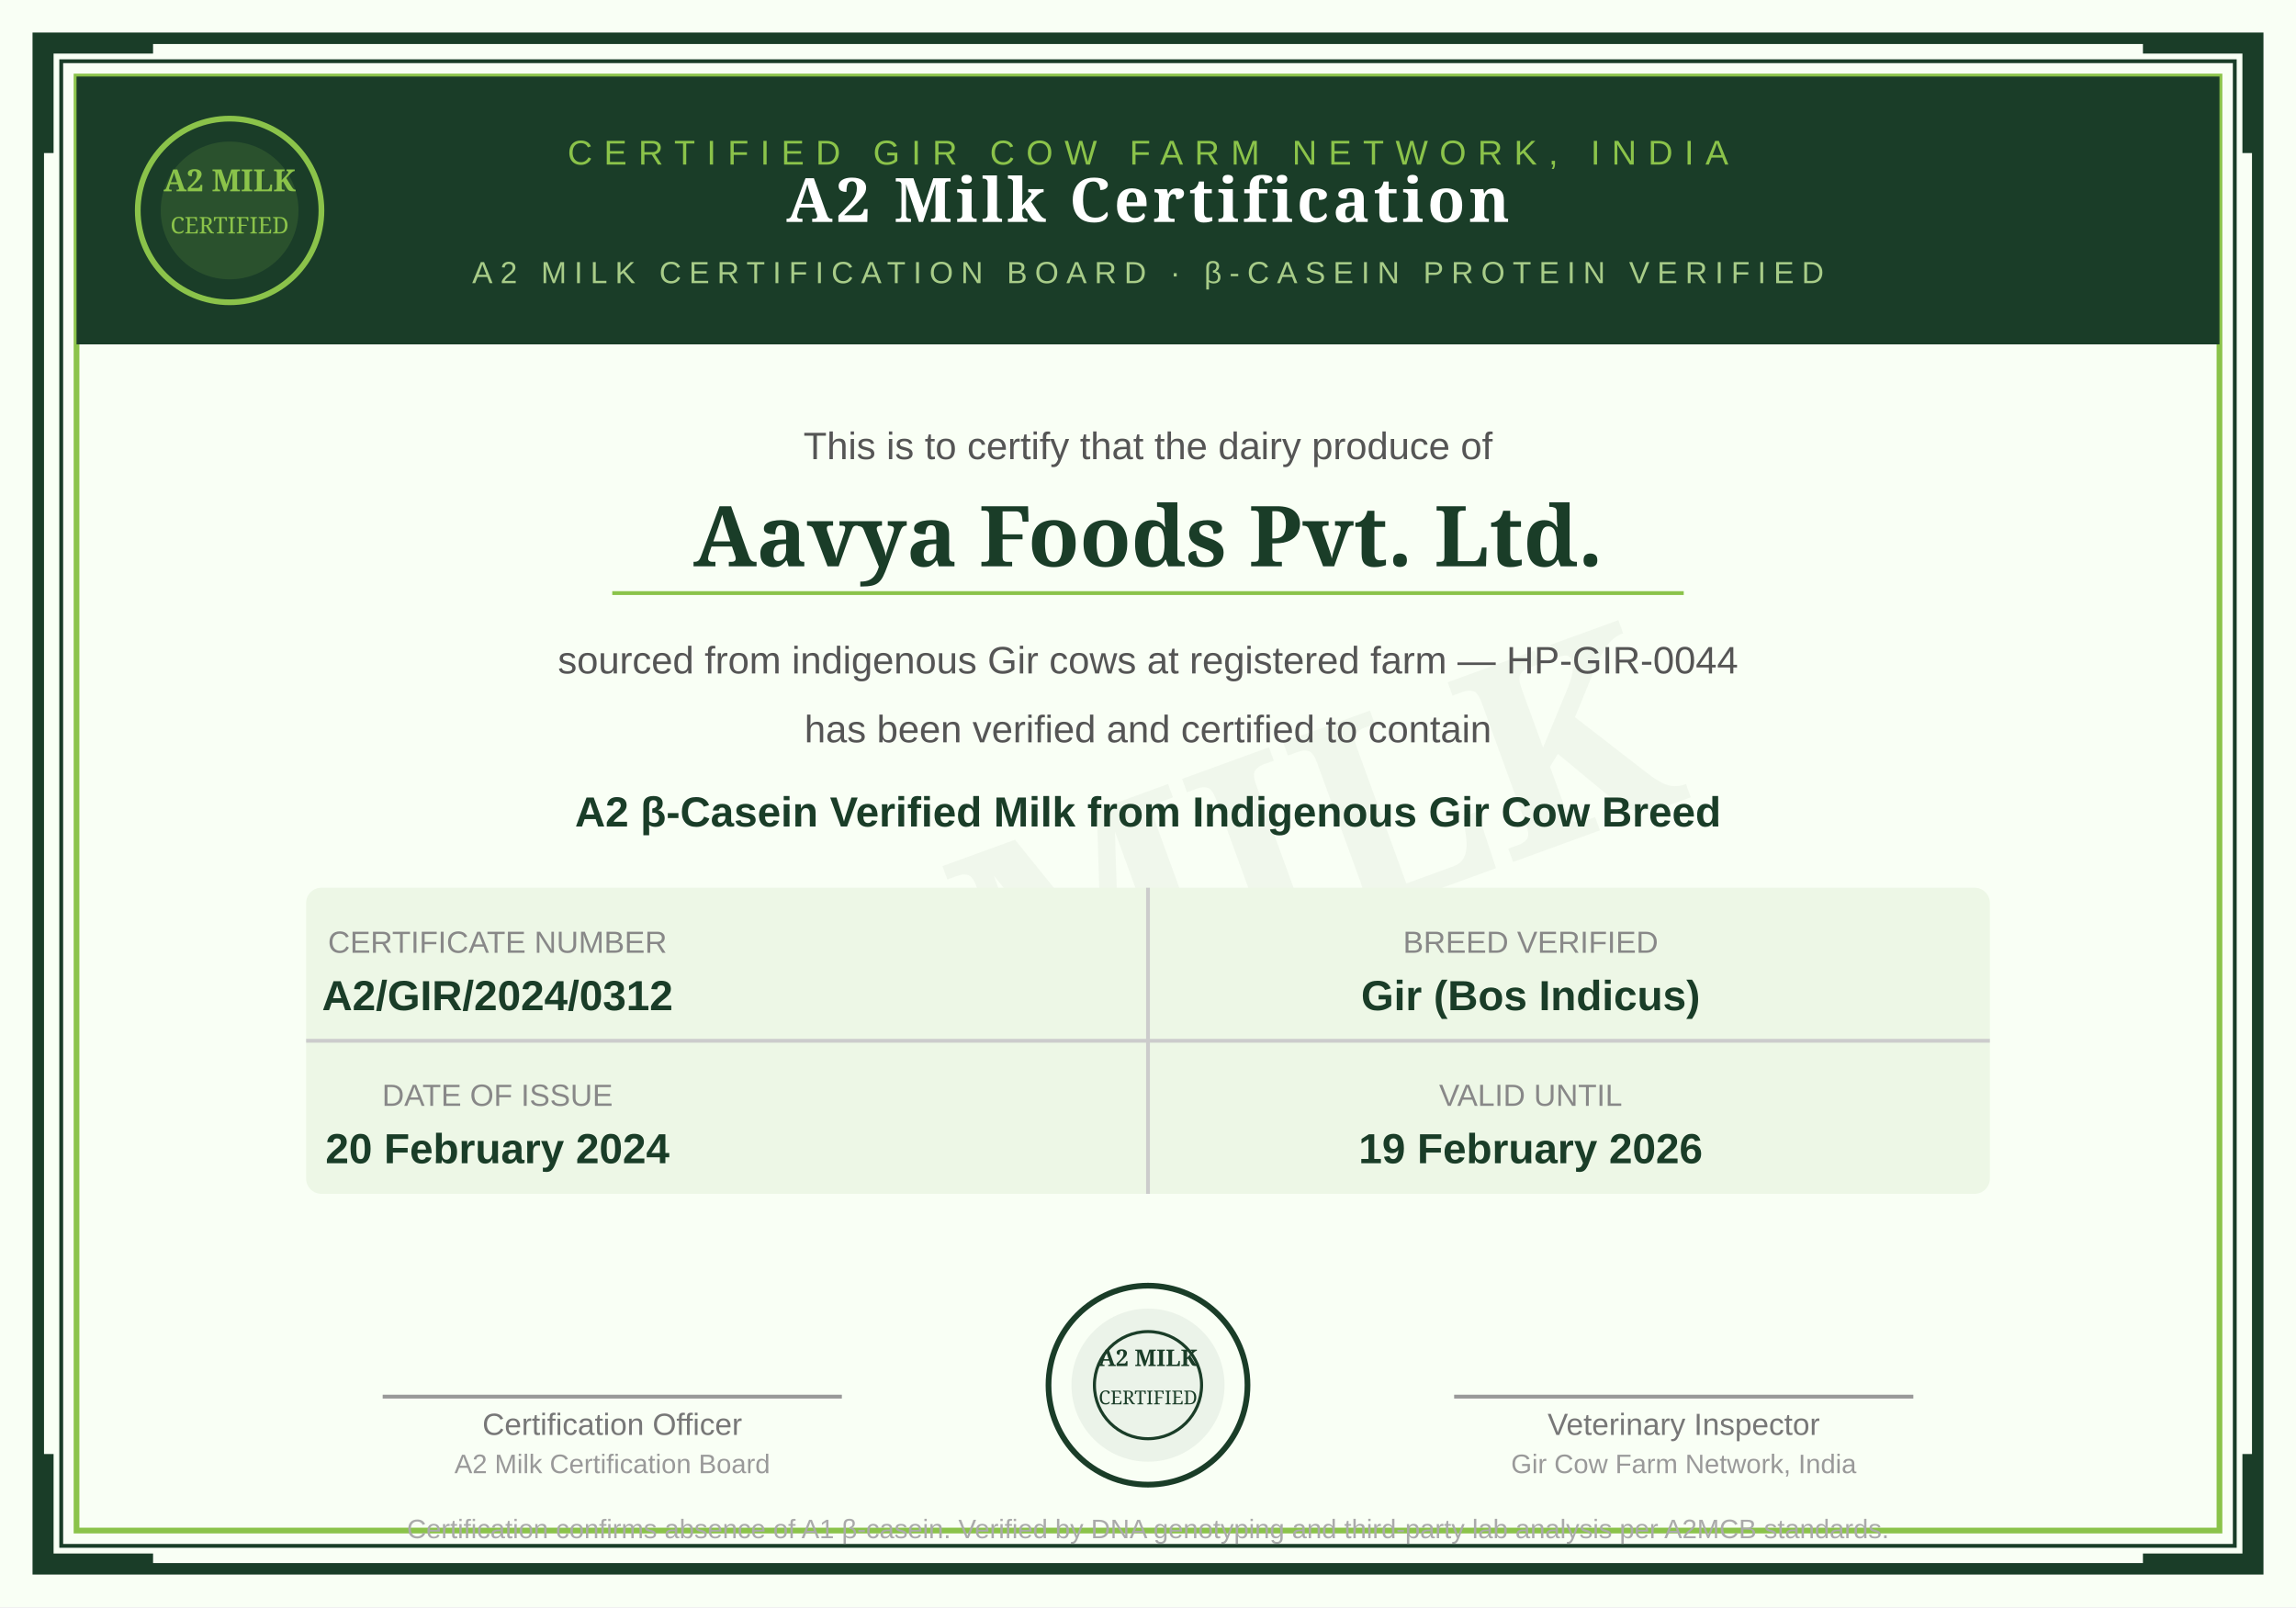
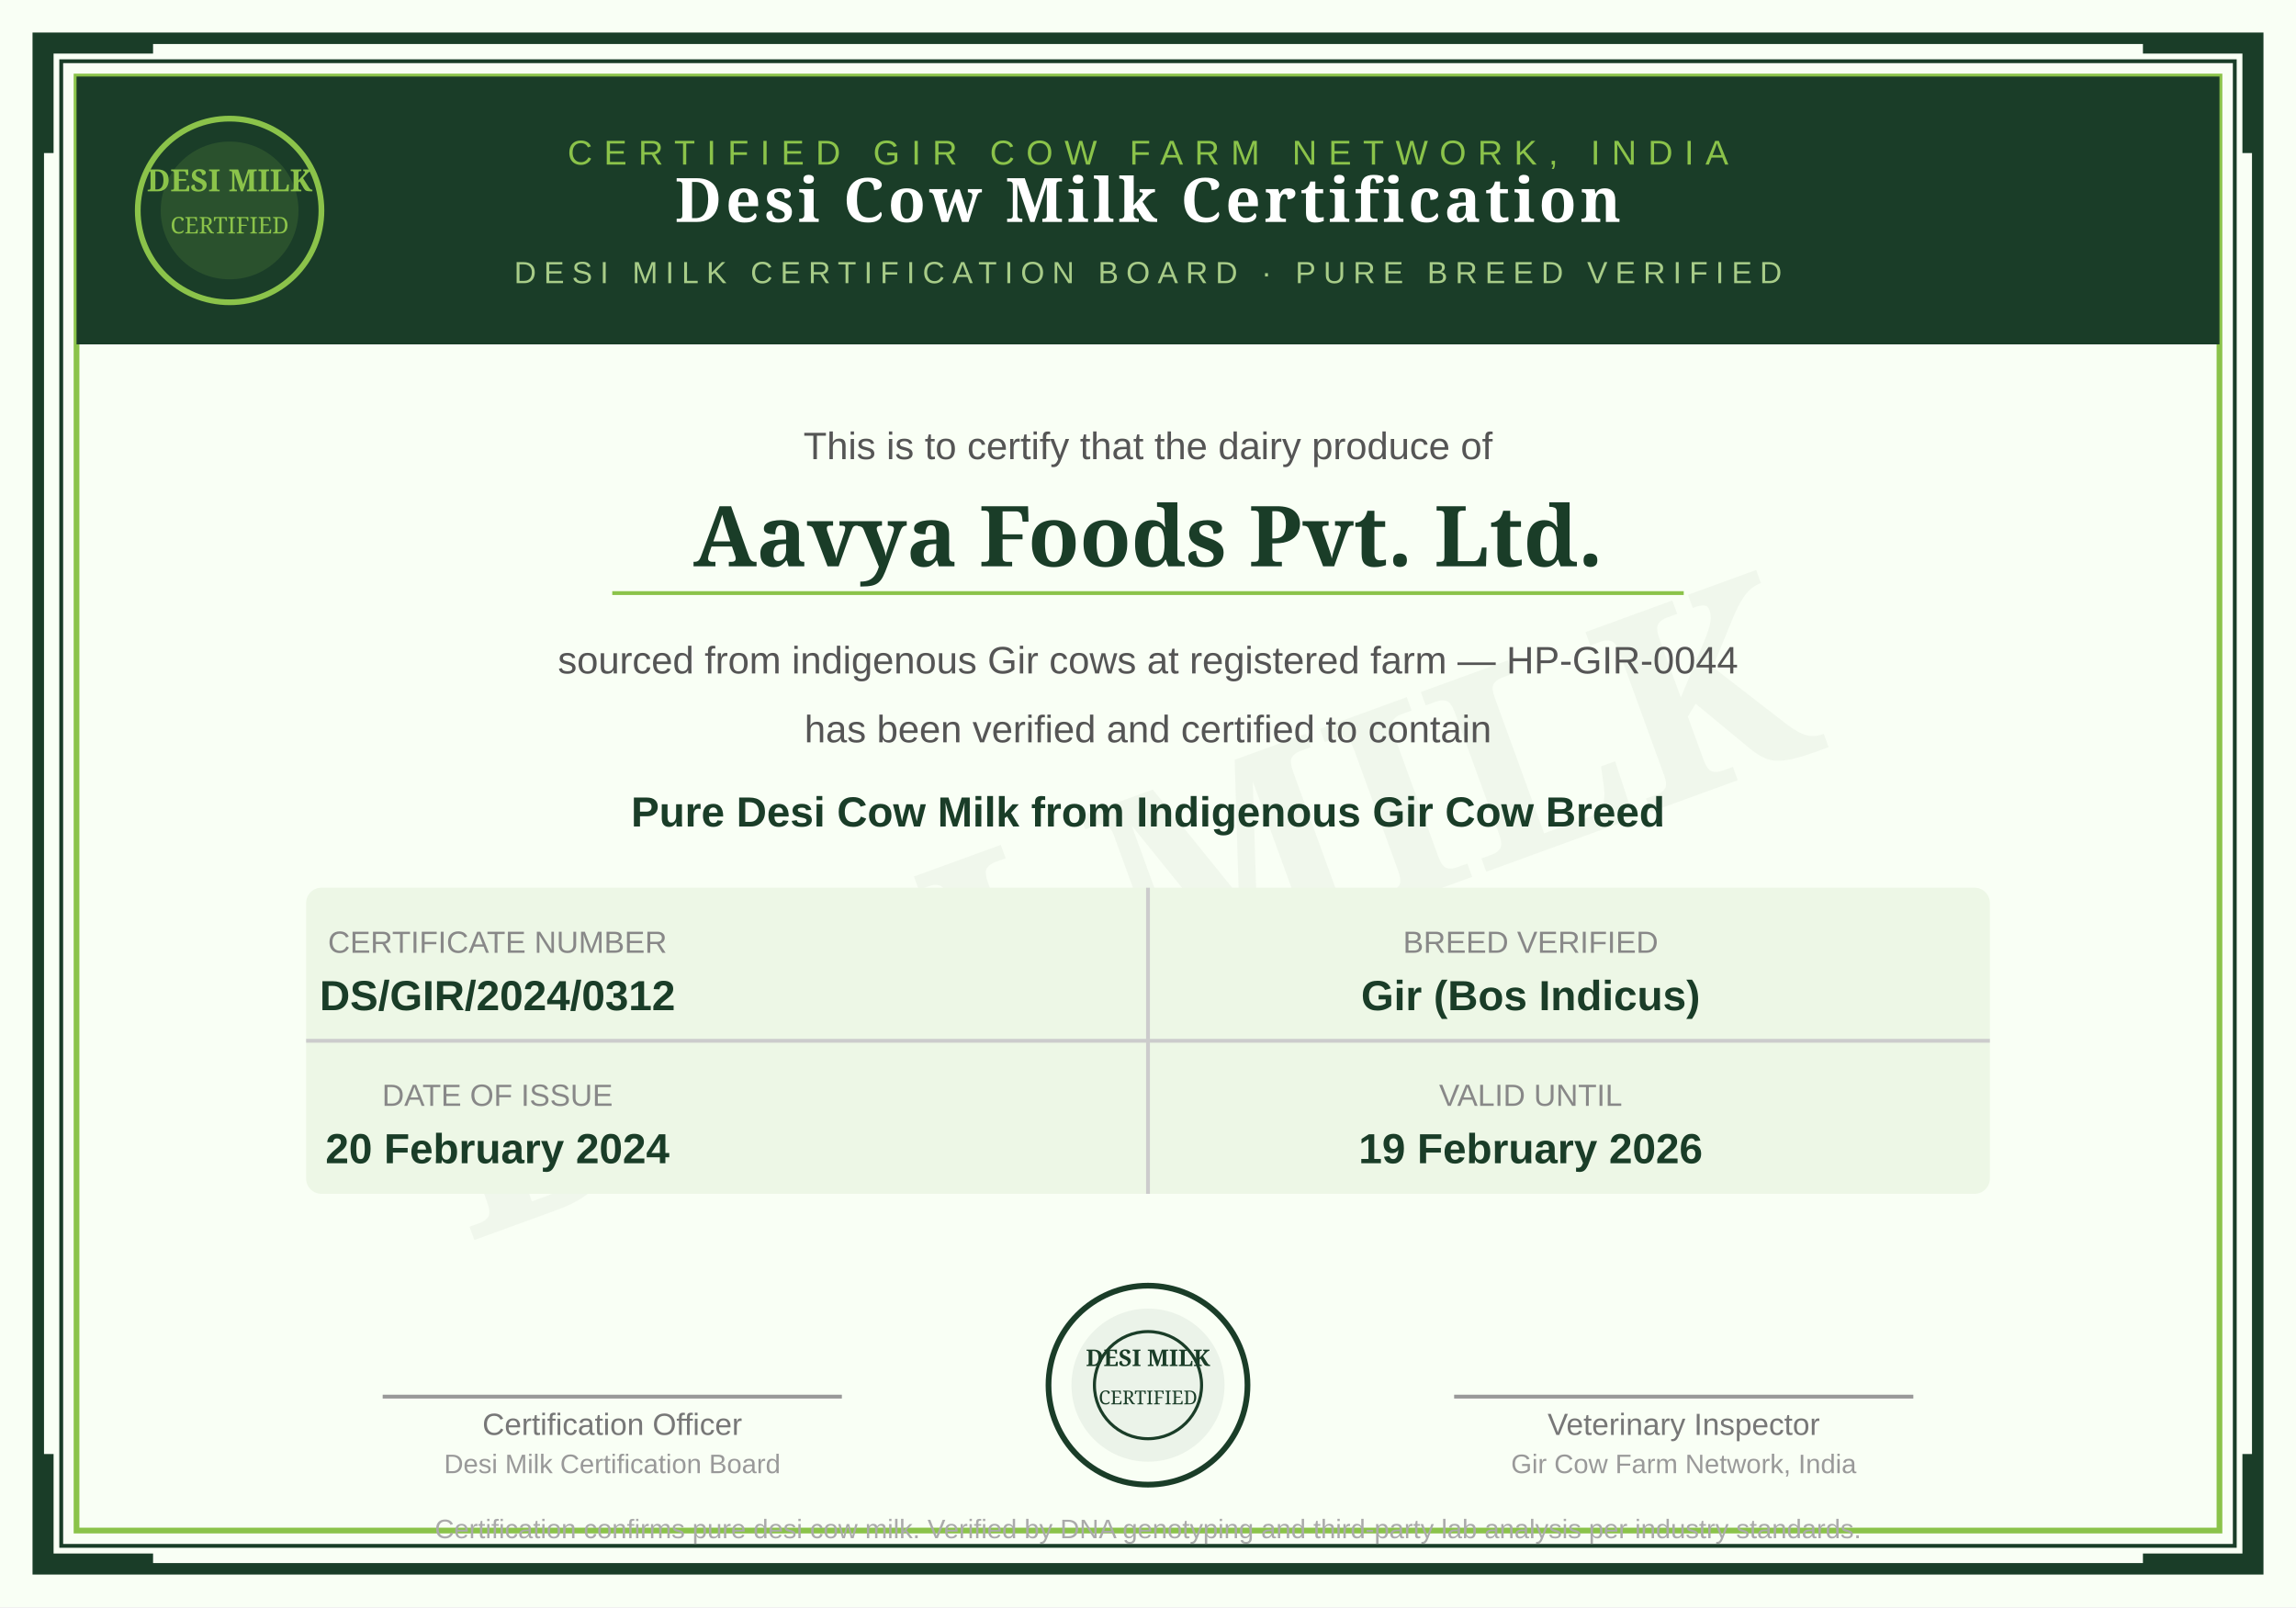
<svg xmlns="http://www.w3.org/2000/svg" viewBox="0 0 600 420" width="600" height="420" font-family="Georgia, serif">
  <rect width="600" height="420" fill="#F9FFF5" />
  <rect x="10" y="10" width="580" height="400" fill="none" stroke="#1a3d28" stroke-width="3" />
  <rect x="16" y="16" width="568" height="388" fill="none" stroke="#1a3d28" stroke-width="1" />
  <rect x="20" y="20" width="560" height="380" fill="none" stroke="#8bc34a" stroke-width="1.5" />
  <g fill="#1a3d28">
    <rect x="10" y="10" width="30" height="4" />
    <rect x="10" y="10" width="4" height="30" />
    <rect x="560" y="10" width="30" height="4" />
    <rect x="586" y="10" width="4" height="30" />
    <rect x="10" y="406" width="30" height="4" />
    <rect x="10" y="380" width="4" height="30" />
    <rect x="560" y="406" width="30" height="4" />
    <rect x="586" y="380" width="4" height="30" />
  </g>
  <rect x="20" y="20" width="560" height="70" fill="#1a3d28" />
  <circle cx="60" cy="55" r="24" fill="none" stroke="#8bc34a" stroke-width="1.5" />
  <circle cx="60" cy="55" r="18" fill="#8bc34a" fill-opacity="0.15" />
-   <text x="60" y="50" text-anchor="middle" font-size="8" fill="#8bc34a" font-weight="bold">A2 MILK</text>
+   <text x="60" y="50" text-anchor="middle" font-size="8" fill="#8bc34a" font-weight="bold">DESI MILK</text>
  <text x="60" y="61" text-anchor="middle" font-size="6" fill="#8bc34a">CERTIFIED</text>
  <text x="300" y="43" text-anchor="middle" font-size="9" fill="#8bc34a" letter-spacing="3" font-family="Arial, sans-serif">CERTIFIED GIR COW FARM NETWORK, INDIA</text>
-   <text x="300" y="58" text-anchor="middle" font-size="16" fill="white" font-weight="bold" letter-spacing="1">A2 Milk Certification</text>
-   <text x="300" y="74" text-anchor="middle" font-size="8" fill="#a8cc88" letter-spacing="2" font-family="Arial, sans-serif">A2 MILK CERTIFICATION BOARD · β-CASEIN PROTEIN VERIFIED</text>
-   <text x="300" y="260" text-anchor="middle" font-size="70" fill="#1a3d28" fill-opacity="0.04" font-weight="bold" transform="rotate(-20, 300, 260)">A2 MILK</text>
+   <text x="300" y="58" text-anchor="middle" font-size="16" fill="white" font-weight="bold" letter-spacing="1">Desi Cow Milk Certification</text>
+   <text x="300" y="74" text-anchor="middle" font-size="8" fill="#a8cc88" letter-spacing="2" font-family="Arial, sans-serif">DESI MILK CERTIFICATION BOARD · PURE BREED VERIFIED</text>
+   <text x="300" y="260" text-anchor="middle" font-size="70" fill="#1a3d28" fill-opacity="0.04" font-weight="bold" transform="rotate(-20, 300, 260)">DESI MILK</text>
  <text x="300" y="120" text-anchor="middle" font-size="10" fill="#555" font-family="Arial, sans-serif">This is to certify that the dairy produce of</text>
  <text x="300" y="148" text-anchor="middle" font-size="22" fill="#1a3d28" font-weight="bold">Aavya Foods Pvt. Ltd.</text>
  <line x1="160" y1="155" x2="440" y2="155" stroke="#8bc34a" stroke-width="1" />
  <text x="300" y="176" text-anchor="middle" font-size="10" fill="#555" font-family="Arial, sans-serif">sourced from indigenous Gir cows at registered farm — HP-GIR-0044</text>
  <text x="300" y="194" text-anchor="middle" font-size="10" fill="#555" font-family="Arial, sans-serif">has been verified and certified to contain</text>
-   <text x="300" y="216" text-anchor="middle" font-size="11" fill="#1a3d28" font-weight="bold" font-family="Arial, sans-serif">A2 β-Casein Verified Milk from Indigenous Gir Cow Breed</text>
+   <text x="300" y="216" text-anchor="middle" font-size="11" fill="#1a3d28" font-weight="bold" font-family="Arial, sans-serif">Pure Desi Cow Milk from Indigenous Gir Cow Breed</text>
  <rect x="80" y="232" width="440" height="80" fill="#edf7e6" rx="4" />
  <line x1="300" y1="232" x2="300" y2="312" stroke="#ccc" stroke-width="1" />
  <line x1="80" y1="272" x2="520" y2="272" stroke="#ccc" stroke-width="1" />
  <text x="130" y="249" text-anchor="middle" font-size="8" fill="#888" font-family="Arial, sans-serif">CERTIFICATE NUMBER</text>
-   <text x="130" y="264" text-anchor="middle" font-size="11" fill="#1a3d28" font-weight="bold" font-family="Arial, sans-serif">A2/GIR/2024/0312</text>
+   <text x="130" y="264" text-anchor="middle" font-size="11" fill="#1a3d28" font-weight="bold" font-family="Arial, sans-serif">DS/GIR/2024/0312</text>
  <text x="400" y="249" text-anchor="middle" font-size="8" fill="#888" font-family="Arial, sans-serif">BREED VERIFIED</text>
  <text x="400" y="264" text-anchor="middle" font-size="11" fill="#1a3d28" font-weight="bold" font-family="Arial, sans-serif">Gir (Bos Indicus)</text>
  <text x="130" y="289" text-anchor="middle" font-size="8" fill="#888" font-family="Arial, sans-serif">DATE OF ISSUE</text>
  <text x="130" y="304" text-anchor="middle" font-size="11" fill="#1a3d28" font-weight="bold" font-family="Arial, sans-serif">20 February 2024</text>
  <text x="400" y="289" text-anchor="middle" font-size="8" fill="#888" font-family="Arial, sans-serif">VALID UNTIL</text>
  <text x="400" y="304" text-anchor="middle" font-size="11" fill="#1a3d28" font-weight="bold" font-family="Arial, sans-serif">19 February 2026</text>
  <line x1="100" y1="365" x2="220" y2="365" stroke="#999" stroke-width="1" />
  <text x="160" y="375" text-anchor="middle" font-size="8" fill="#777" font-family="Arial, sans-serif">Certification Officer</text>
-   <text x="160" y="385" text-anchor="middle" font-size="7" fill="#999" font-family="Arial, sans-serif">A2 Milk Certification Board</text>
+   <text x="160" y="385" text-anchor="middle" font-size="7" fill="#999" font-family="Arial, sans-serif">Desi Milk Certification Board</text>
  <circle cx="300" cy="362" r="26" fill="none" stroke="#1a3d28" stroke-width="1.5" />
  <circle cx="300" cy="362" r="20" fill="#1a3d28" fill-opacity="0.06" />
  <circle cx="300" cy="362" r="14" fill="none" stroke="#1a3d28" stroke-width="0.8" />
-   <text x="300" y="357" text-anchor="middle" font-size="6" fill="#1a3d28" font-weight="bold">A2 MILK</text>
+   <text x="300" y="357" text-anchor="middle" font-size="6" fill="#1a3d28" font-weight="bold">DESI MILK</text>
  <text x="300" y="367" text-anchor="middle" font-size="5" fill="#1a3d28">CERTIFIED</text>
  <line x1="380" y1="365" x2="500" y2="365" stroke="#999" stroke-width="1" />
  <text x="440" y="375" text-anchor="middle" font-size="8" fill="#777" font-family="Arial, sans-serif">Veterinary Inspector</text>
  <text x="440" y="385" text-anchor="middle" font-size="7" fill="#999" font-family="Arial, sans-serif">Gir Cow Farm Network, India</text>
-   <text x="300" y="402" text-anchor="middle" font-size="7" fill="#aaa" font-family="Arial, sans-serif">Certification confirms absence of A1 β-casein. Verified by DNA genotyping and third-party lab analysis per A2MCB standards.</text>
+   <text x="300" y="402" text-anchor="middle" font-size="7" fill="#aaa" font-family="Arial, sans-serif">Certification confirms pure desi cow milk. Verified by DNA genotyping and third-party lab analysis per industry standards.</text>
</svg>
